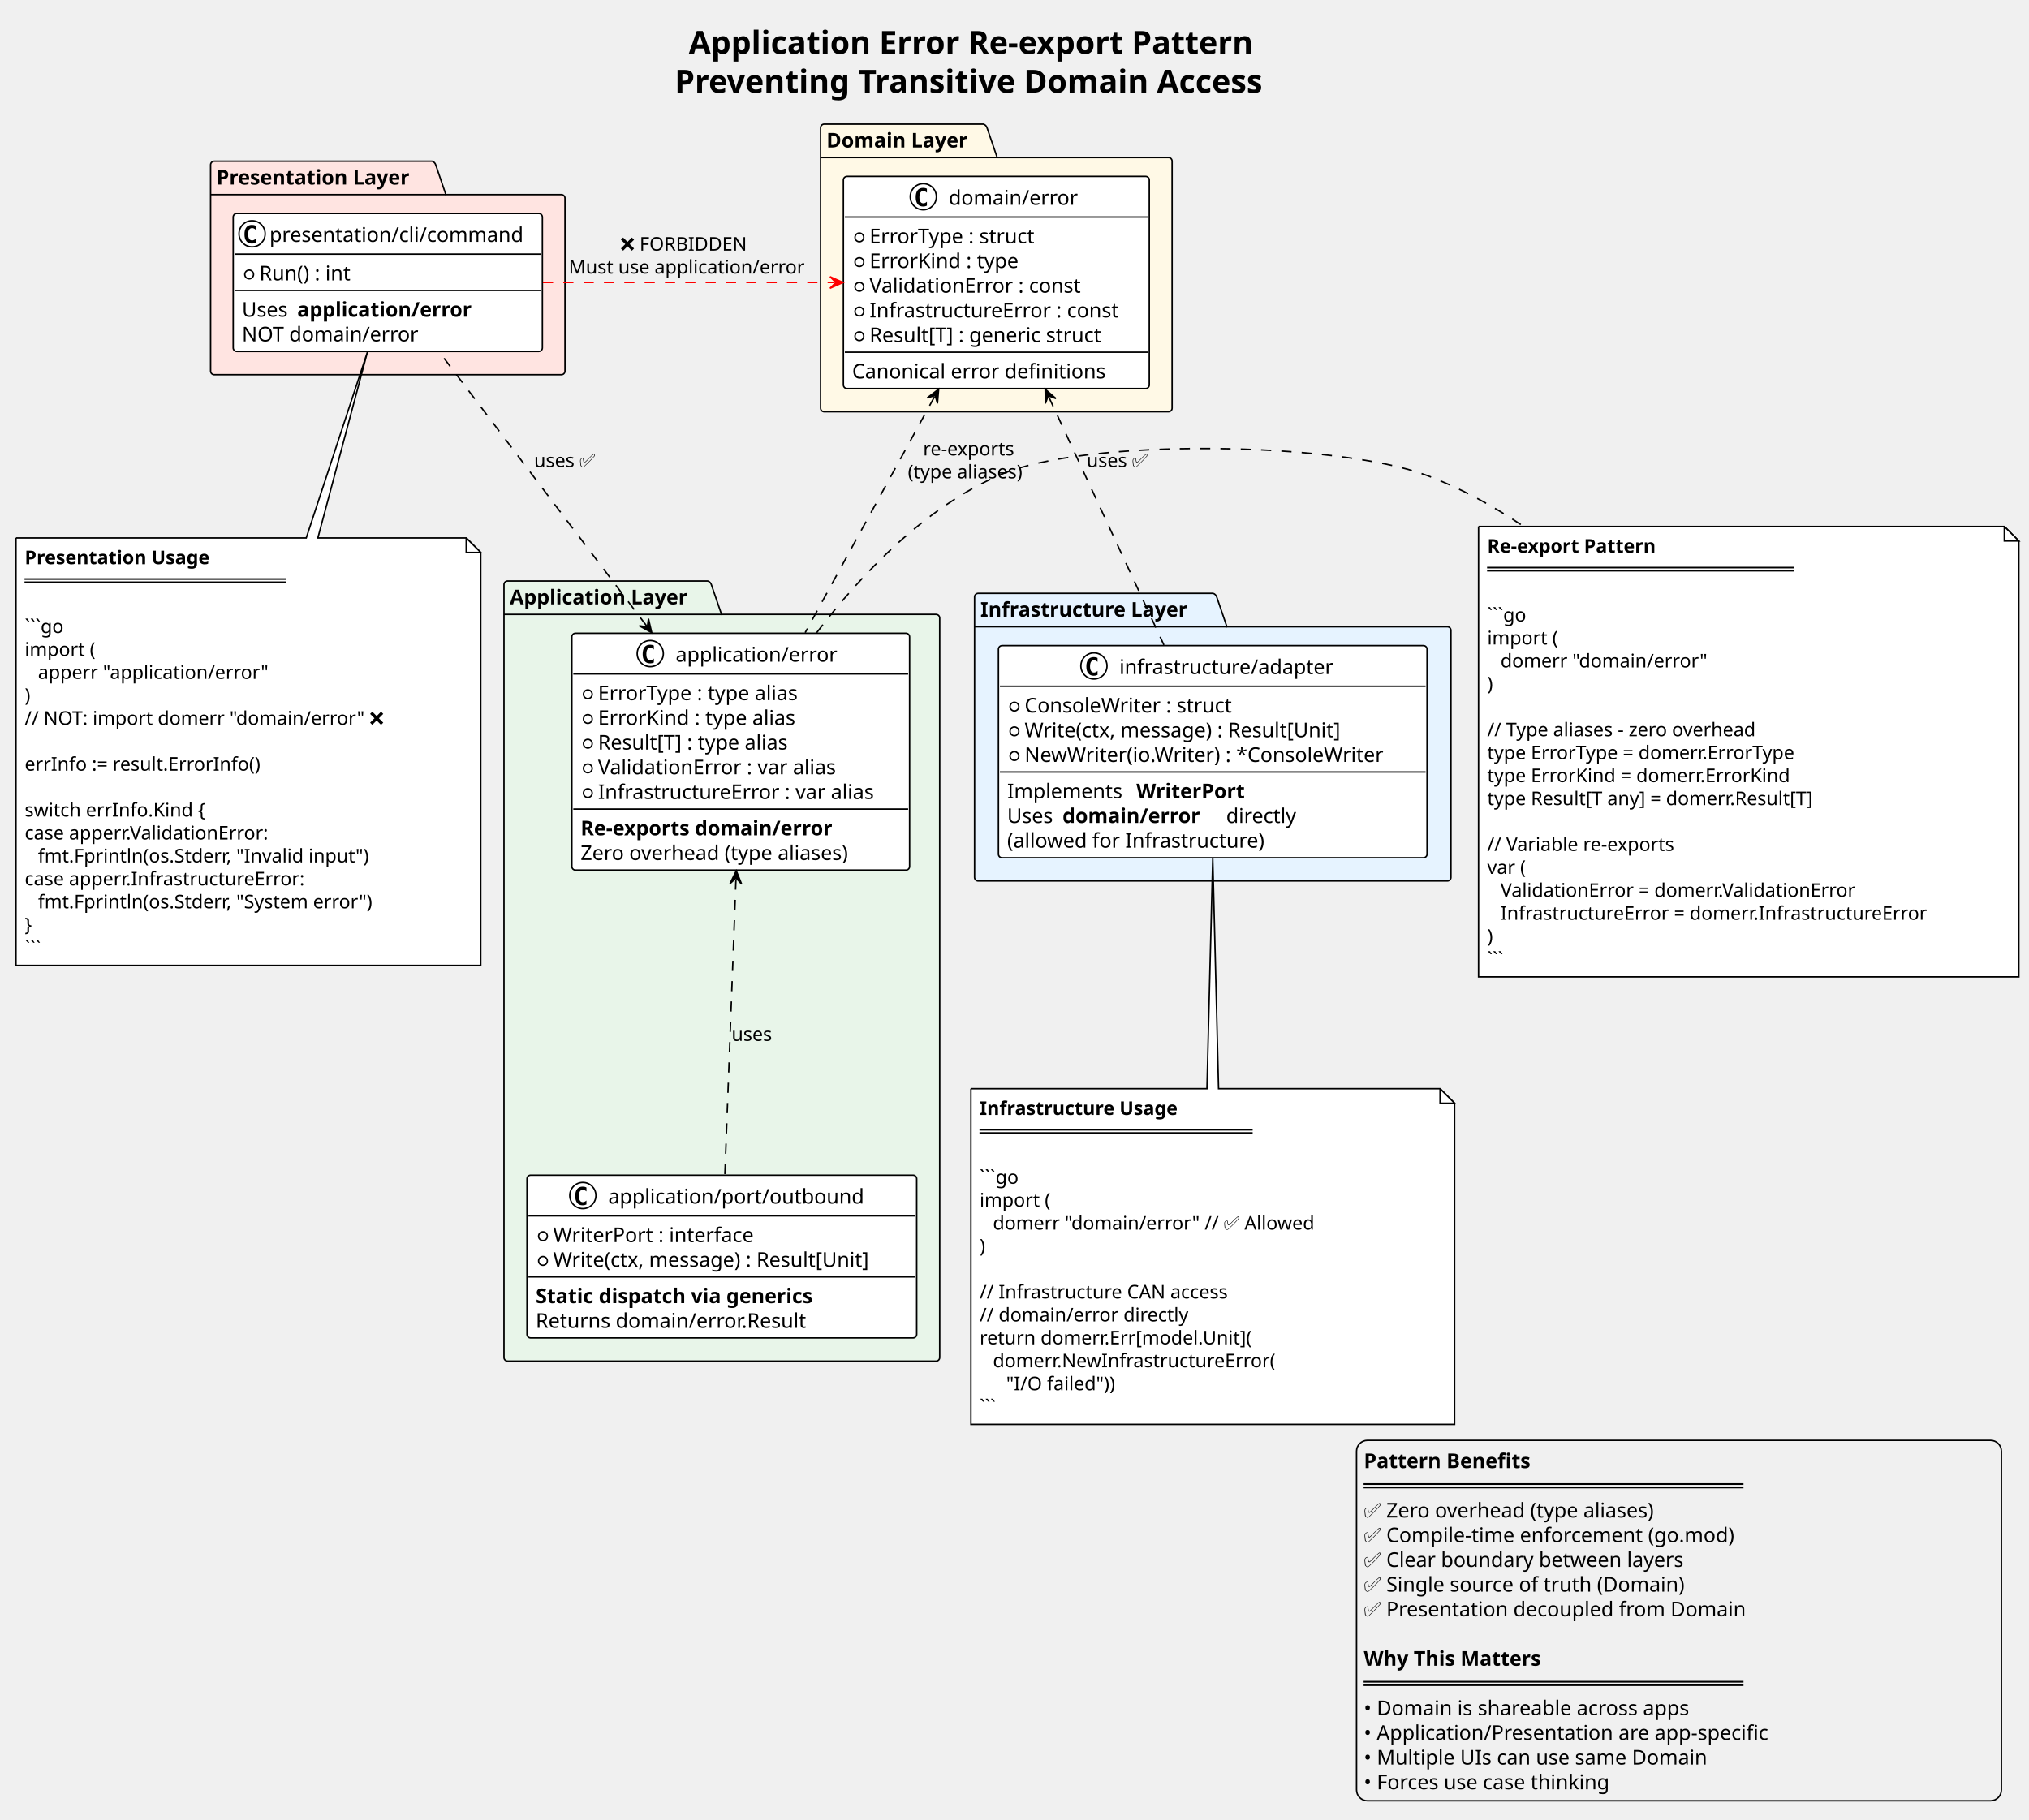
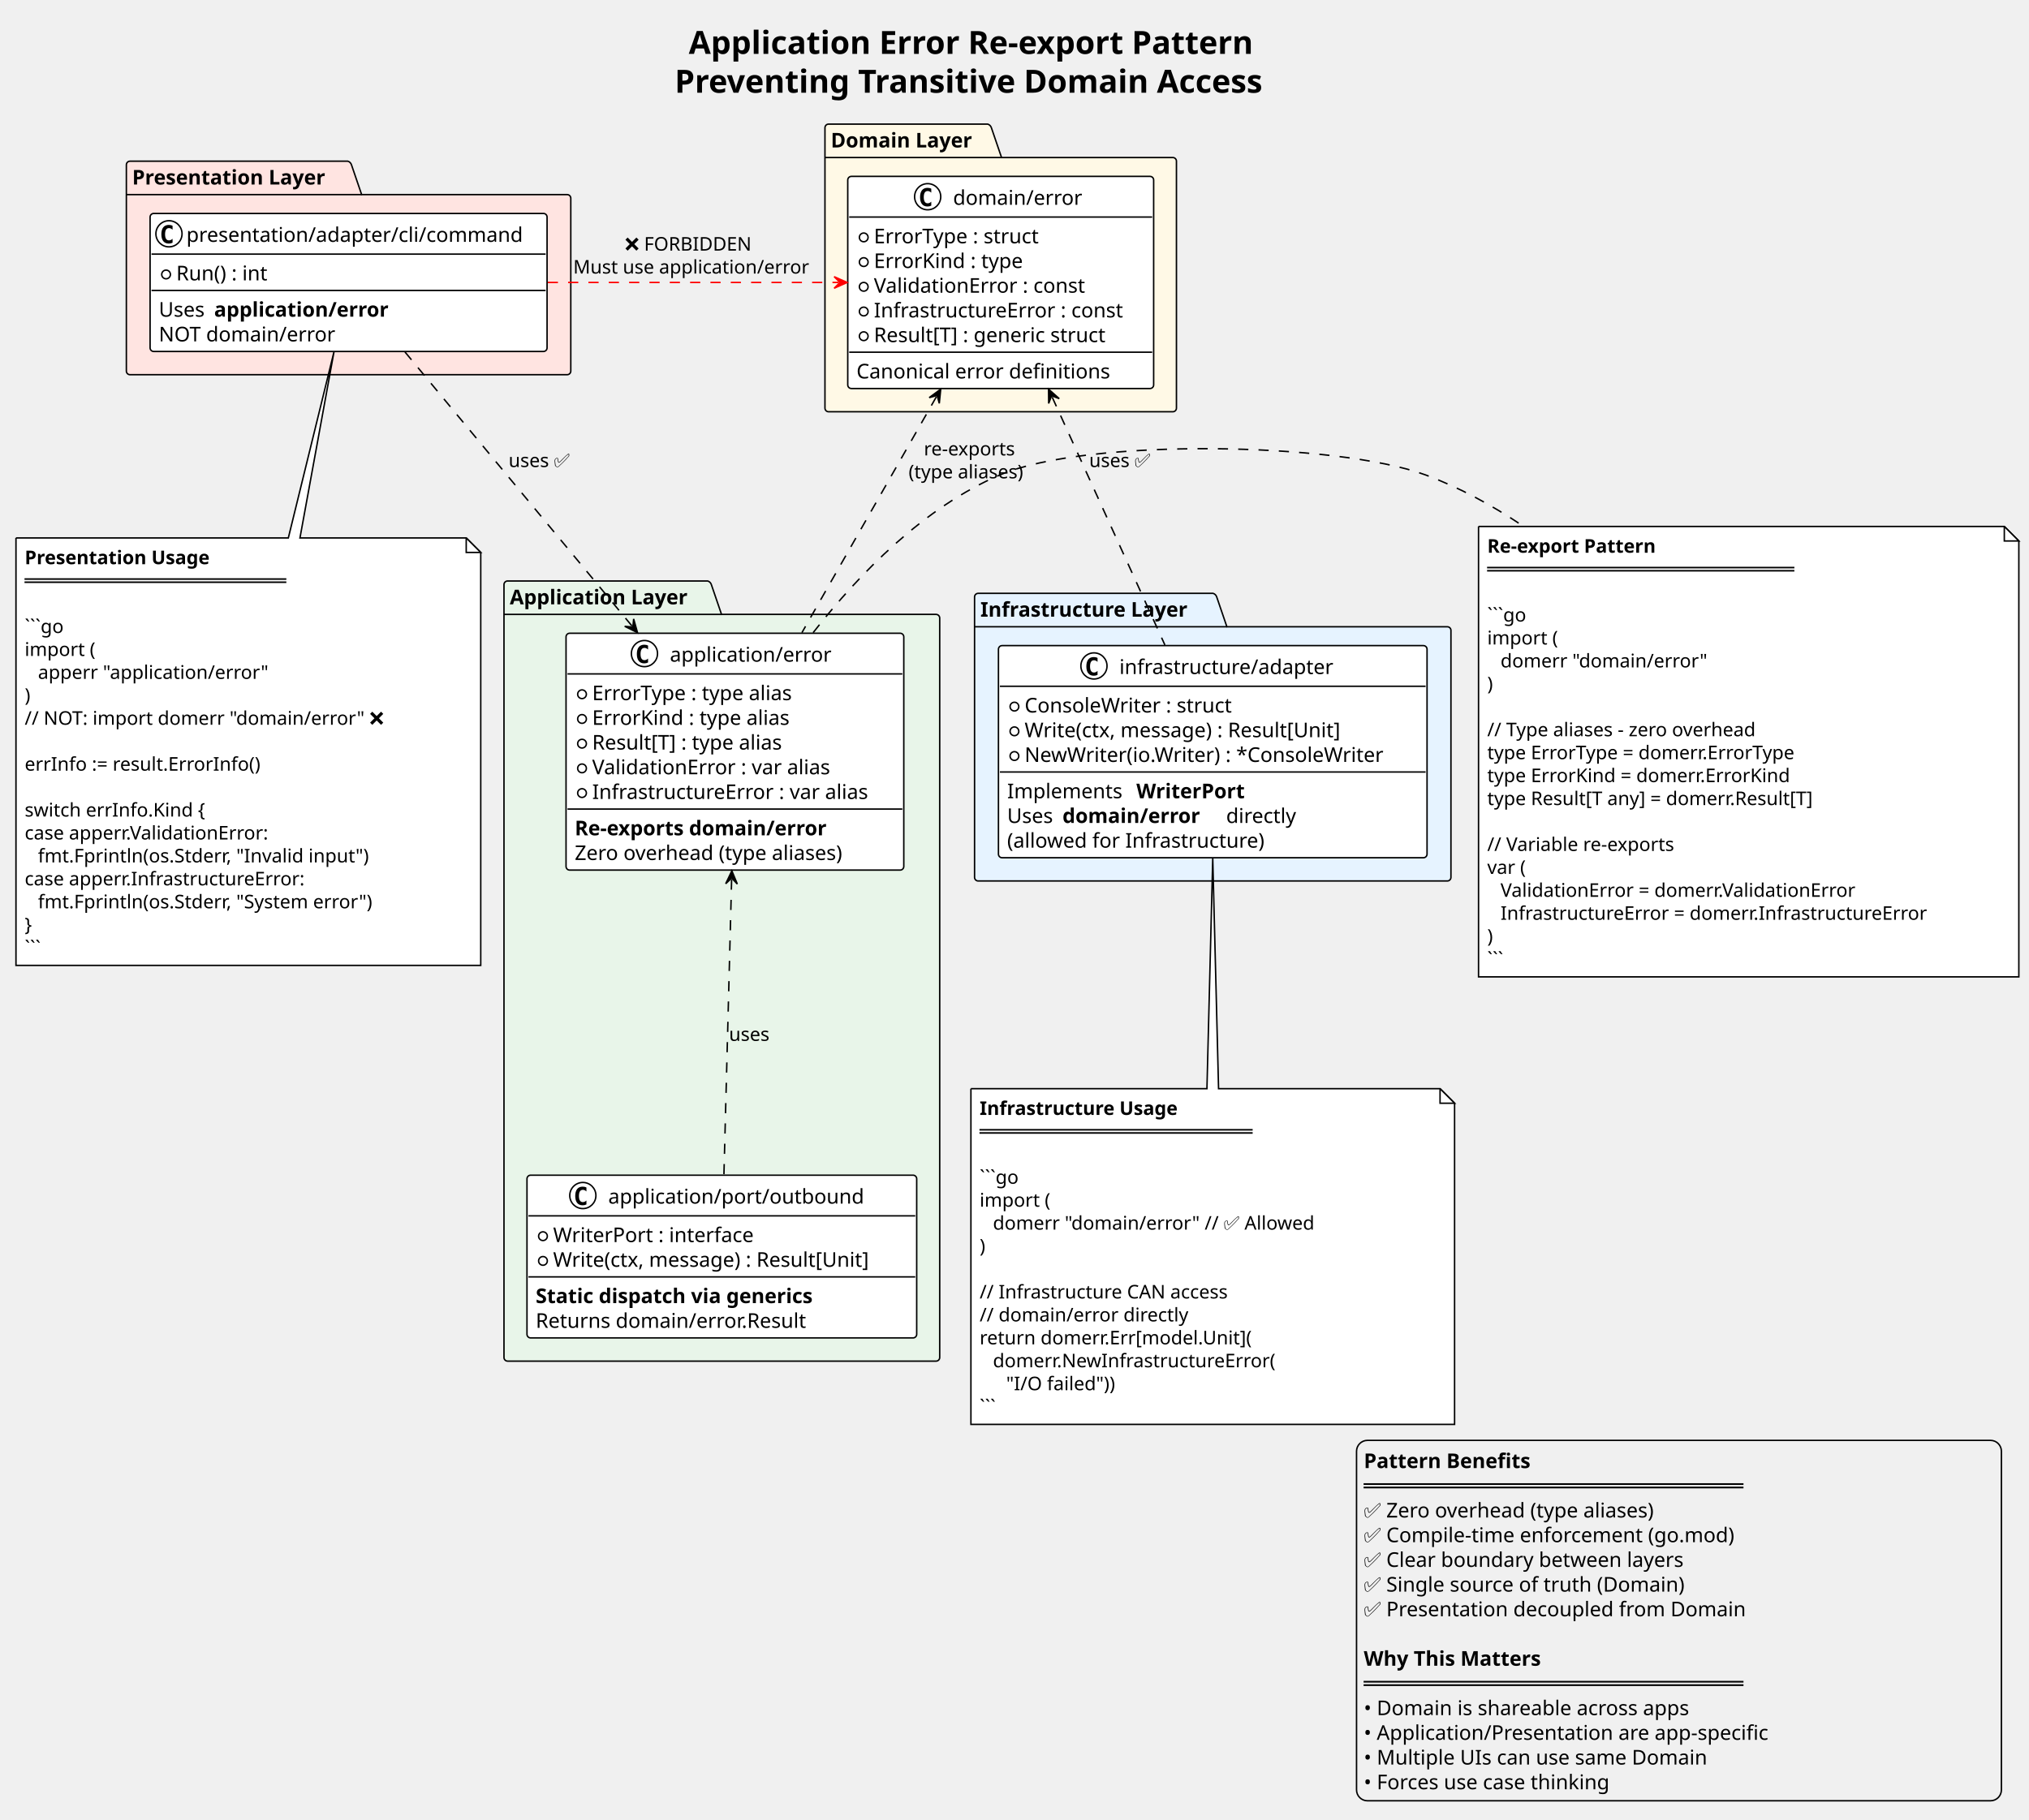
<svg xmlns="http://www.w3.org/2000/svg" contentStyleType="text/css" data-diagram-type="CLASS" height="1253px" preserveAspectRatio="none" style="width:1397px;height:1253px;background:#FFFFFF;" version="1.1" viewBox="0 0 1397 1253" width="1397px" zoomAndPan="magnify">
  <defs />
  <g>
    <g class="title" data-source-line="3">
      <text fill="#000000" font-family="Verdana" font-size="22" font-weight="bold" lengthAdjust="spacing" textLength="439.57" x="474.215" y="37.118">Application Error Re-export Pattern</text>
      <text fill="#000000" font-family="Verdana" font-size="22" font-weight="bold" lengthAdjust="spacing" textLength="458.938" x="464.531" y="63.855">Preventing Transitive Domain Access</text>
    </g>
    <g class="cluster" data-entity="Domain" data-source-line="5" data-uid="ent0002" id="cluster_Domain">
-       <path d="M567.5,85.475 L677.082,85.475 A3.75,3.75 0 0 1 679.582,87.975 L686.582,108.489 L804.5,108.489 A2.5,2.5 0 0 1 807,110.989 L807,281.065 A2.5,2.5 0 0 1 804.5,283.565 L567.5,283.565 A2.5,2.5 0 0 1 565,281.065 L565,87.975 A2.5,2.5 0 0 1 567.5,85.475" fill="#FFF9E6" style="stroke:#000000;stroke-width:1;" />
-       <line style="stroke:#000000;stroke-width:1;" x1="565" x2="686.582" y1="108.489" y2="108.489" />
-       <text fill="#000000" font-family="Verdana" font-size="14" font-weight="bold" lengthAdjust="spacing" textLength="108.582" x="569" y="101.55">Domain Layer</text>
+       <path d="M570.5,85.475 L680.082,85.475 A3.75,3.75 0 0 1 682.582,87.975 L689.582,108.489 L807.5,108.489 A2.5,2.5 0 0 1 810,110.989 L810,281.065 A2.5,2.5 0 0 1 807.5,283.565 L570.5,283.565 A2.5,2.5 0 0 1 568,281.065 L568,87.975 A2.5,2.5 0 0 1 570.5,85.475" fill="#FFF9E6" style="stroke:#000000;stroke-width:1;" />
+       <line style="stroke:#000000;stroke-width:1;" x1="568" x2="689.582" y1="108.489" y2="108.489" />
+       <text fill="#000000" font-family="Verdana" font-size="14" font-weight="bold" lengthAdjust="spacing" textLength="108.582" x="572" y="101.55">Domain Layer</text>
    </g>
    <g class="cluster" data-entity="Application" data-source-line="17" data-uid="ent0004" id="cluster_Application">
      <path d="M349.5,400.105 L487.28,400.105 A3.75,3.75 0 0 1 489.78,402.605 L496.78,423.119 L644.5,423.119 A2.5,2.5 0 0 1 647,425.619 L647,934.875 A2.5,2.5 0 0 1 644.5,937.375 L349.5,937.375 A2.5,2.5 0 0 1 347,934.875 L347,402.605 A2.5,2.5 0 0 1 349.5,400.105" fill="#E8F5E9" style="stroke:#000000;stroke-width:1;" />
      <line style="stroke:#000000;stroke-width:1;" x1="347" x2="496.78" y1="423.119" y2="423.119" />
      <text fill="#000000" font-family="Verdana" font-size="14" font-weight="bold" lengthAdjust="spacing" textLength="136.78" x="351" y="416.18">Application Layer</text>
    </g>
    <g class="cluster" data-entity="Presentation" data-source-line="38" data-uid="ent0007" id="cluster_Presentation">
-       <path d="M147.5,111.005 L297.496,111.005 A3.75,3.75 0 0 1 299.996,113.505 L306.996,134.019 L386.5,134.019 A2.5,2.5 0 0 1 389,136.519 L389,255.545 A2.5,2.5 0 0 1 386.5,258.045 L147.5,258.045 A2.5,2.5 0 0 1 145,255.545 L145,113.505 A2.5,2.5 0 0 1 147.5,111.005" fill="#FFE4E1" style="stroke:#000000;stroke-width:1;" />
-       <line style="stroke:#000000;stroke-width:1;" x1="145" x2="306.996" y1="134.019" y2="134.019" />
-       <text fill="#000000" font-family="Verdana" font-size="14" font-weight="bold" lengthAdjust="spacing" textLength="148.996" x="149" y="127.08">Presentation Layer</text>
+       <path d="M89.5,111.005 L239.496,111.005 A3.75,3.75 0 0 1 241.996,113.505 L248.996,134.019 L390.5,134.019 A2.5,2.5 0 0 1 393,136.519 L393,255.545 A2.5,2.5 0 0 1 390.5,258.045 L89.5,258.045 A2.5,2.5 0 0 1 87,255.545 L87,113.505 A2.5,2.5 0 0 1 89.5,111.005" fill="#FFE4E1" style="stroke:#000000;stroke-width:1;" />
+       <line style="stroke:#000000;stroke-width:1;" x1="87" x2="248.996" y1="134.019" y2="134.019" />
+       <text fill="#000000" font-family="Verdana" font-size="14" font-weight="bold" lengthAdjust="spacing" textLength="148.996" x="91" y="127.08">Presentation Layer</text>
    </g>
    <g class="cluster" data-entity="Infrastructure" data-source-line="47" data-uid="ent0009" id="cluster_Infrastructure">
      <path d="M673.5,408.615 L835.227,408.615 A3.75,3.75 0 0 1 837.727,411.115 L844.727,431.629 L996.5,431.629 A2.5,2.5 0 0 1 999,434.129 L999,604.205 A2.5,2.5 0 0 1 996.5,606.705 L673.5,606.705 A2.5,2.5 0 0 1 671,604.205 L671,411.115 A2.5,2.5 0 0 1 673.5,408.615" fill="#E6F3FF" style="stroke:#000000;stroke-width:1;" />
      <line style="stroke:#000000;stroke-width:1;" x1="671" x2="844.727" y1="431.629" y2="431.629" />
      <text fill="#000000" font-family="Verdana" font-size="14" font-weight="bold" lengthAdjust="spacing" textLength="160.727" x="675" y="424.69">Infrastructure Layer</text>
    </g>
    <g class="entity" data-entity="DomainError" data-source-line="6" data-uid="ent0003" id="entity_DomainError">
-       <rect fill="#FFFFFF" height="146.088" rx="2.5" ry="2.5" style="stroke:#000000;stroke-width:1;" width="210.621" x="580.69" y="121.475" />
-       <ellipse cx="635.718" cy="135.475" fill="#FFFFFF" rx="9" ry="9" style="stroke:#000000;stroke-width:1;" />
-       <path d="M638.192,141.618 Q637.61,141.917 636.971,142.066 Q636.332,142.215 635.626,142.215 Q633.12,142.215 631.8,140.564 Q630.48,138.912 630.48,135.791 Q630.48,132.661 631.8,131.009 Q633.12,129.357 635.626,129.357 Q636.332,129.357 636.98,129.507 Q637.627,129.656 638.192,129.955 L638.192,132.678 Q637.561,132.097 636.967,131.827 Q636.374,131.557 635.743,131.557 Q634.398,131.557 633.713,132.624 Q633.028,133.69 633.028,135.791 Q633.028,137.882 633.713,138.949 Q634.398,140.016 635.743,140.016 Q636.374,140.016 636.967,139.746 Q637.561,139.476 638.192,138.895 Z " fill="#000000" />
-       <text fill="#000000" font-family="Verdana" font-size="14" lengthAdjust="spacing" textLength="93.064" x="653.218" y="141.042">domain/error</text>
-       <line style="stroke:#000000;stroke-width:1;" x1="581.69" x2="790.311" y1="149.475" y2="149.475" />
-       <ellipse cx="591.69" cy="163.482" fill="none" rx="3" ry="3" style="stroke:#000000;stroke-width:1;" />
-       <text fill="#000000" font-family="Verdana" font-size="14" lengthAdjust="spacing" textLength="125.904" x="598.69" y="167.55">ErrorType : struct</text>
-       <ellipse cx="591.69" cy="180.497" fill="none" rx="3" ry="3" style="stroke:#000000;stroke-width:1;" />
-       <text fill="#000000" font-family="Verdana" font-size="14" lengthAdjust="spacing" textLength="113.463" x="598.69" y="184.565">ErrorKind : type</text>
-       <ellipse cx="591.69" cy="197.511" fill="none" rx="3" ry="3" style="stroke:#000000;stroke-width:1;" />
-       <text fill="#000000" font-family="Verdana" font-size="14" lengthAdjust="spacing" textLength="158.443" x="598.69" y="201.579">ValidationError : const</text>
-       <ellipse cx="591.69" cy="214.526" fill="none" rx="3" ry="3" style="stroke:#000000;stroke-width:1;" />
-       <text fill="#000000" font-family="Verdana" font-size="14" lengthAdjust="spacing" textLength="186.621" x="598.69" y="218.594">InfrastructureError : const</text>
-       <ellipse cx="591.69" cy="231.541" fill="none" rx="3" ry="3" style="stroke:#000000;stroke-width:1;" />
-       <text fill="#000000" font-family="Verdana" font-size="14" lengthAdjust="spacing" textLength="177.878" x="598.69" y="235.608">Result[T] : generic struct</text>
-       <line style="stroke:#000000;stroke-width:1;" x1="581.69" x2="790.311" y1="242.548" y2="242.548" />
-       <text fill="#000000" font-family="Verdana" font-size="14" lengthAdjust="spacing" textLength="184.926" x="586.69" y="260.623">Canonical error definitions</text>
+       <rect fill="#FFFFFF" height="146.088" rx="2.5" ry="2.5" style="stroke:#000000;stroke-width:1;" width="210.621" x="583.69" y="121.475" />
+       <ellipse cx="638.718" cy="135.475" fill="#FFFFFF" rx="9" ry="9" style="stroke:#000000;stroke-width:1;" />
+       <path d="M641.192,141.618 Q640.61,141.917 639.971,142.066 Q639.332,142.215 638.626,142.215 Q636.12,142.215 634.8,140.564 Q633.48,138.912 633.48,135.791 Q633.48,132.661 634.8,131.009 Q636.12,129.357 638.626,129.357 Q639.332,129.357 639.98,129.507 Q640.627,129.656 641.192,129.955 L641.192,132.678 Q640.561,132.097 639.967,131.827 Q639.374,131.557 638.743,131.557 Q637.398,131.557 636.713,132.624 Q636.028,133.69 636.028,135.791 Q636.028,137.882 636.713,138.949 Q637.398,140.016 638.743,140.016 Q639.374,140.016 639.967,139.746 Q640.561,139.476 641.192,138.895 Z " fill="#000000" />
+       <text fill="#000000" font-family="Verdana" font-size="14" lengthAdjust="spacing" textLength="93.064" x="656.218" y="141.042">domain/error</text>
+       <line style="stroke:#000000;stroke-width:1;" x1="584.69" x2="793.311" y1="149.475" y2="149.475" />
+       <ellipse cx="594.69" cy="163.482" fill="none" rx="3" ry="3" style="stroke:#000000;stroke-width:1;" />
+       <text fill="#000000" font-family="Verdana" font-size="14" lengthAdjust="spacing" textLength="125.904" x="601.69" y="167.55">ErrorType : struct</text>
+       <ellipse cx="594.69" cy="180.497" fill="none" rx="3" ry="3" style="stroke:#000000;stroke-width:1;" />
+       <text fill="#000000" font-family="Verdana" font-size="14" lengthAdjust="spacing" textLength="113.463" x="601.69" y="184.565">ErrorKind : type</text>
+       <ellipse cx="594.69" cy="197.511" fill="none" rx="3" ry="3" style="stroke:#000000;stroke-width:1;" />
+       <text fill="#000000" font-family="Verdana" font-size="14" lengthAdjust="spacing" textLength="158.443" x="601.69" y="201.579">ValidationError : const</text>
+       <ellipse cx="594.69" cy="214.526" fill="none" rx="3" ry="3" style="stroke:#000000;stroke-width:1;" />
+       <text fill="#000000" font-family="Verdana" font-size="14" lengthAdjust="spacing" textLength="186.621" x="601.69" y="218.594">InfrastructureError : const</text>
+       <ellipse cx="594.69" cy="231.541" fill="none" rx="3" ry="3" style="stroke:#000000;stroke-width:1;" />
+       <text fill="#000000" font-family="Verdana" font-size="14" lengthAdjust="spacing" textLength="177.878" x="601.69" y="235.608">Result[T] : generic struct</text>
+       <line style="stroke:#000000;stroke-width:1;" x1="584.69" x2="793.311" y1="242.548" y2="242.548" />
+       <text fill="#000000" font-family="Verdana" font-size="14" lengthAdjust="spacing" textLength="184.926" x="589.69" y="260.623">Canonical error definitions</text>
    </g>
    <g class="entity" data-entity="AppError" data-source-line="18" data-uid="ent0005" id="entity_AppError">
-       <rect fill="#FFFFFF" height="163.102" rx="2.5" ry="2.5" style="stroke:#000000;stroke-width:1;" width="232.544" x="393.73" y="436.105" />
-       <ellipse cx="447.716" cy="450.105" fill="#FFFFFF" rx="9" ry="9" style="stroke:#000000;stroke-width:1;" />
-       <path d="M450.189,456.248 Q449.608,456.546 448.969,456.696 Q448.33,456.845 447.624,456.845 Q445.117,456.845 443.797,455.193 Q442.478,453.542 442.478,450.421 Q442.478,447.291 443.797,445.639 Q445.117,443.987 447.624,443.987 Q448.33,443.987 448.977,444.137 Q449.625,444.286 450.189,444.585 L450.189,447.308 Q449.558,446.727 448.965,446.457 Q448.371,446.187 447.74,446.187 Q446.396,446.187 445.711,447.254 Q445.026,448.32 445.026,450.421 Q445.026,452.512 445.711,453.579 Q446.396,454.646 447.74,454.646 Q448.371,454.646 448.965,454.376 Q449.558,454.106 450.189,453.525 Z " fill="#000000" />
-       <text fill="#000000" font-family="Verdana" font-size="14" lengthAdjust="spacing" textLength="117.072" x="465.216" y="455.673">application/error</text>
-       <line style="stroke:#000000;stroke-width:1;" x1="394.73" x2="625.274" y1="464.105" y2="464.105" />
-       <ellipse cx="404.73" cy="478.112" fill="none" rx="3" ry="3" style="stroke:#000000;stroke-width:1;" />
-       <text fill="#000000" font-family="Verdana" font-size="14" lengthAdjust="spacing" textLength="153.029" x="411.73" y="482.18">ErrorType : type alias</text>
-       <ellipse cx="404.73" cy="495.127" fill="none" rx="3" ry="3" style="stroke:#000000;stroke-width:1;" />
-       <text fill="#000000" font-family="Verdana" font-size="14" lengthAdjust="spacing" textLength="150.179" x="411.73" y="499.195">ErrorKind : type alias</text>
-       <ellipse cx="404.73" cy="512.141" fill="none" rx="3" ry="3" style="stroke:#000000;stroke-width:1;" />
-       <text fill="#000000" font-family="Verdana" font-size="14" lengthAdjust="spacing" textLength="148.709" x="411.73" y="516.209">Result[T] : type alias</text>
-       <ellipse cx="404.73" cy="529.156" fill="none" rx="3" ry="3" style="stroke:#000000;stroke-width:1;" />
-       <text fill="#000000" font-family="Verdana" font-size="14" lengthAdjust="spacing" textLength="180.366" x="411.73" y="533.224">ValidationError : var alias</text>
-       <ellipse cx="404.73" cy="546.17" fill="none" rx="3" ry="3" style="stroke:#000000;stroke-width:1;" />
-       <text fill="#000000" font-family="Verdana" font-size="14" lengthAdjust="spacing" textLength="208.544" x="411.73" y="550.238">InfrastructureError : var alias</text>
-       <line style="stroke:#000000;stroke-width:1;" x1="394.73" x2="625.274" y1="557.178" y2="557.178" />
-       <text fill="#000000" font-family="Verdana" font-size="14" font-weight="bold" lengthAdjust="spacing" textLength="199.22" x="399.73" y="575.253">Re-exports domain/error</text>
-       <text fill="#000000" font-family="Verdana" font-size="14" lengthAdjust="spacing" textLength="203.602" x="399.73" y="592.268">Zero overhead (type aliases)</text>
+       <rect fill="#FFFFFF" height="163.102" rx="2.5" ry="2.5" style="stroke:#000000;stroke-width:1;" width="232.544" x="389.73" y="436.105" />
+       <ellipse cx="443.716" cy="450.105" fill="#FFFFFF" rx="9" ry="9" style="stroke:#000000;stroke-width:1;" />
+       <path d="M446.189,456.248 Q445.608,456.546 444.969,456.696 Q444.33,456.845 443.624,456.845 Q441.117,456.845 439.797,455.193 Q438.478,453.542 438.478,450.421 Q438.478,447.291 439.797,445.639 Q441.117,443.987 443.624,443.987 Q444.33,443.987 444.977,444.137 Q445.625,444.286 446.189,444.585 L446.189,447.308 Q445.558,446.727 444.965,446.457 Q444.371,446.187 443.74,446.187 Q442.396,446.187 441.711,447.254 Q441.026,448.32 441.026,450.421 Q441.026,452.512 441.711,453.579 Q442.396,454.646 443.74,454.646 Q444.371,454.646 444.965,454.376 Q445.558,454.106 446.189,453.525 Z " fill="#000000" />
+       <text fill="#000000" font-family="Verdana" font-size="14" lengthAdjust="spacing" textLength="117.072" x="461.216" y="455.673">application/error</text>
+       <line style="stroke:#000000;stroke-width:1;" x1="390.73" x2="621.274" y1="464.105" y2="464.105" />
+       <ellipse cx="400.73" cy="478.112" fill="none" rx="3" ry="3" style="stroke:#000000;stroke-width:1;" />
+       <text fill="#000000" font-family="Verdana" font-size="14" lengthAdjust="spacing" textLength="153.029" x="407.73" y="482.18">ErrorType : type alias</text>
+       <ellipse cx="400.73" cy="495.127" fill="none" rx="3" ry="3" style="stroke:#000000;stroke-width:1;" />
+       <text fill="#000000" font-family="Verdana" font-size="14" lengthAdjust="spacing" textLength="150.179" x="407.73" y="499.195">ErrorKind : type alias</text>
+       <ellipse cx="400.73" cy="512.141" fill="none" rx="3" ry="3" style="stroke:#000000;stroke-width:1;" />
+       <text fill="#000000" font-family="Verdana" font-size="14" lengthAdjust="spacing" textLength="148.709" x="407.73" y="516.209">Result[T] : type alias</text>
+       <ellipse cx="400.73" cy="529.156" fill="none" rx="3" ry="3" style="stroke:#000000;stroke-width:1;" />
+       <text fill="#000000" font-family="Verdana" font-size="14" lengthAdjust="spacing" textLength="180.366" x="407.73" y="533.224">ValidationError : var alias</text>
+       <ellipse cx="400.73" cy="546.17" fill="none" rx="3" ry="3" style="stroke:#000000;stroke-width:1;" />
+       <text fill="#000000" font-family="Verdana" font-size="14" lengthAdjust="spacing" textLength="208.544" x="407.73" y="550.238">InfrastructureError : var alias</text>
+       <line style="stroke:#000000;stroke-width:1;" x1="390.73" x2="621.274" y1="557.178" y2="557.178" />
+       <text fill="#000000" font-family="Verdana" font-size="14" font-weight="bold" lengthAdjust="spacing" textLength="199.22" x="395.73" y="575.253">Re-exports domain/error</text>
+       <text fill="#000000" font-family="Verdana" font-size="14" lengthAdjust="spacing" textLength="203.602" x="395.73" y="592.268">Zero overhead (type aliases)</text>
    </g>
    <g class="entity" data-entity="Writer" data-source-line="29" data-uid="ent0006" id="entity_Writer">
      <rect fill="#FFFFFF" height="112.059" rx="2.5" ry="2.5" style="stroke:#000000;stroke-width:1;" width="268.323" x="362.84" y="809.325" />
      <ellipse cx="401.295" cy="823.325" fill="#FFFFFF" rx="9" ry="9" style="stroke:#000000;stroke-width:1;" />
      <path d="M403.768,829.468 Q403.187,829.766 402.548,829.916 Q401.908,830.065 401.203,830.065 Q398.696,830.065 397.376,828.413 Q396.056,826.762 396.056,823.64 Q396.056,820.511 397.376,818.859 Q398.696,817.207 401.203,817.207 Q401.908,817.207 402.556,817.357 Q403.203,817.506 403.768,817.805 L403.768,820.528 Q403.137,819.947 402.543,819.677 Q401.95,819.407 401.319,819.407 Q399.974,819.407 399.289,820.474 Q398.605,821.54 398.605,823.64 Q398.605,825.732 399.289,826.799 Q399.974,827.866 401.319,827.866 Q401.95,827.866 402.543,827.596 Q403.137,827.326 403.768,826.745 Z " fill="#000000" />
      <text fill="#000000" font-family="Verdana" font-size="14" lengthAdjust="spacing" textLength="183.914" x="418.795" y="828.893">application/port/outbound</text>
      <line style="stroke:#000000;stroke-width:1;" x1="363.84" x2="630.163" y1="837.325" y2="837.325" />
      <ellipse cx="373.84" cy="851.332" fill="none" rx="3" ry="3" style="stroke:#000000;stroke-width:1;" />
      <text fill="#000000" font-family="Verdana" font-size="14" lengthAdjust="spacing" textLength="149.618" x="380.84" y="855.4">WriterPort : interface</text>
      <ellipse cx="373.84" cy="868.347" fill="#FFFFFF" rx="3" ry="3" style="stroke:#000000;stroke-width:1;" />
      <text fill="#000000" font-family="Verdana" font-size="14" lengthAdjust="spacing" textLength="244.323" x="380.84" y="872.414">Write(ctx, message) : Result[Unit]</text>
      <line style="stroke:#000000;stroke-width:1;" x1="363.84" x2="630.163" y1="879.354" y2="879.354" />
      <text fill="#000000" font-family="Verdana" font-size="14" font-weight="bold" lengthAdjust="spacing" textLength="215.92" x="368.84" y="897.429">Static dispatch via generics</text>
      <text fill="#000000" font-family="Verdana" font-size="14" lengthAdjust="spacing" textLength="201.243" x="368.84" y="914.444">Returns domain/error.Result</text>
    </g>
    <g class="entity" data-entity="GreetCmd" data-source-line="39" data-uid="ent0008" id="entity_GreetCmd">
-       <rect fill="#FFFFFF" height="95.044" rx="2.5" ry="2.5" style="stroke:#000000;stroke-width:1;" width="212.878" x="160.56" y="147.005" />
-       <ellipse cx="173.56" cy="161.005" fill="#FFFFFF" rx="9" ry="9" style="stroke:#000000;stroke-width:1;" />
-       <path d="M176.033,167.148 Q175.452,167.446 174.813,167.596 Q174.174,167.745 173.468,167.745 Q170.961,167.745 169.642,166.094 Q168.322,164.442 168.322,161.321 Q168.322,158.191 169.642,156.539 Q170.961,154.887 173.468,154.887 Q174.174,154.887 174.821,155.037 Q175.469,155.186 176.033,155.485 L176.033,158.208 Q175.402,157.627 174.809,157.357 Q174.215,157.087 173.584,157.087 Q172.24,157.087 171.555,158.154 Q170.87,159.22 170.87,161.321 Q170.87,163.412 171.555,164.479 Q172.24,165.546 173.584,165.546 Q174.215,165.546 174.809,165.276 Q175.402,165.006 176.033,164.425 Z " fill="#000000" />
-       <text fill="#000000" font-family="Verdana" font-size="14" lengthAdjust="spacing" textLength="184.878" x="185.56" y="166.572">presentation/cli/command</text>
-       <line style="stroke:#000000;stroke-width:1;" x1="161.56" x2="372.438" y1="175.005" y2="175.005" />
-       <ellipse cx="171.56" cy="189.012" fill="#FFFFFF" rx="3" ry="3" style="stroke:#000000;stroke-width:1;" />
-       <text fill="#000000" font-family="Verdana" font-size="14" lengthAdjust="spacing" textLength="74.587" x="178.56" y="193.08">Run() : int</text>
-       <line style="stroke:#000000;stroke-width:1;" x1="161.56" x2="372.438" y1="200.019" y2="200.019" />
-       <text fill="#000000" font-family="Verdana" font-size="14" lengthAdjust="spacing" textLength="33.175" x="166.56" y="218.095">Uses</text>
-       <text fill="#000000" font-family="Verdana" font-size="14" font-weight="bold" lengthAdjust="spacing" textLength="136.274" x="204.657" y="218.095">application/error</text>
-       <text fill="#000000" font-family="Verdana" font-size="14" lengthAdjust="spacing" textLength="128.106" x="166.56" y="235.109">NOT domain/error</text>
+       <rect fill="#FFFFFF" height="95.044" rx="2.5" ry="2.5" style="stroke:#000000;stroke-width:1;" width="273.328" x="103.34" y="147.005" />
+       <ellipse cx="116.34" cy="161.005" fill="#FFFFFF" rx="9" ry="9" style="stroke:#000000;stroke-width:1;" />
+       <path d="M118.813,167.148 Q118.232,167.446 117.593,167.596 Q116.954,167.745 116.248,167.745 Q113.741,167.745 112.421,166.094 Q111.102,164.442 111.102,161.321 Q111.102,158.191 112.421,156.539 Q113.741,154.887 116.248,154.887 Q116.954,154.887 117.601,155.037 Q118.249,155.186 118.813,155.485 L118.813,158.208 Q118.182,157.627 117.589,157.357 Q116.995,157.087 116.364,157.087 Q115.02,157.087 114.335,158.154 Q113.65,159.22 113.65,161.321 Q113.65,163.412 114.335,164.479 Q115.02,165.546 116.364,165.546 Q116.995,165.546 117.589,165.276 Q118.182,165.006 118.813,164.425 Z " fill="#000000" />
+       <text fill="#000000" font-family="Verdana" font-size="14" lengthAdjust="spacing" textLength="245.328" x="128.34" y="166.572">presentation/adapter/cli/command</text>
+       <line style="stroke:#000000;stroke-width:1;" x1="104.34" x2="375.668" y1="175.005" y2="175.005" />
+       <ellipse cx="114.34" cy="189.012" fill="#FFFFFF" rx="3" ry="3" style="stroke:#000000;stroke-width:1;" />
+       <text fill="#000000" font-family="Verdana" font-size="14" lengthAdjust="spacing" textLength="74.587" x="121.34" y="193.08">Run() : int</text>
+       <line style="stroke:#000000;stroke-width:1;" x1="104.34" x2="375.668" y1="200.019" y2="200.019" />
+       <text fill="#000000" font-family="Verdana" font-size="14" lengthAdjust="spacing" textLength="33.175" x="109.34" y="218.095">Uses</text>
+       <text fill="#000000" font-family="Verdana" font-size="14" font-weight="bold" lengthAdjust="spacing" textLength="136.274" x="147.437" y="218.095">application/error</text>
+       <text fill="#000000" font-family="Verdana" font-size="14" lengthAdjust="spacing" textLength="128.106" x="109.34" y="235.109">NOT domain/error</text>
    </g>
    <g class="entity" data-entity="ConsoleWriter" data-source-line="48" data-uid="ent0010" id="entity_ConsoleWriter">
      <rect fill="#FFFFFF" height="146.088" rx="2.5" ry="2.5" style="stroke:#000000;stroke-width:1;" width="295.093" x="687.45" y="444.615" />
      <ellipse cx="753.204" cy="458.615" fill="#FFFFFF" rx="9" ry="9" style="stroke:#000000;stroke-width:1;" />
      <path d="M755.677,464.758 Q755.096,465.057 754.457,465.206 Q753.818,465.355 753.112,465.355 Q750.605,465.355 749.285,463.704 Q747.966,462.052 747.966,458.93 Q747.966,455.801 749.285,454.149 Q750.605,452.497 753.112,452.497 Q753.818,452.497 754.465,452.647 Q755.113,452.796 755.677,453.095 L755.677,455.818 Q755.046,455.237 754.453,454.967 Q753.859,454.697 753.228,454.697 Q751.884,454.697 751.199,455.764 Q750.514,456.83 750.514,458.93 Q750.514,461.022 751.199,462.089 Q751.884,463.156 753.228,463.156 Q753.859,463.156 754.453,462.886 Q755.046,462.616 755.677,462.035 Z " fill="#000000" />
      <text fill="#000000" font-family="Verdana" font-size="14" lengthAdjust="spacing" textLength="156.085" x="770.704" y="464.183">infrastructure/adapter</text>
      <line style="stroke:#000000;stroke-width:1;" x1="688.45" x2="981.543" y1="472.615" y2="472.615" />
      <ellipse cx="698.45" cy="486.622" fill="none" rx="3" ry="3" style="stroke:#000000;stroke-width:1;" />
      <text fill="#000000" font-family="Verdana" font-size="14" lengthAdjust="spacing" textLength="155.251" x="705.45" y="490.69">ConsoleWriter : struct</text>
      <ellipse cx="698.45" cy="503.637" fill="#FFFFFF" rx="3" ry="3" style="stroke:#000000;stroke-width:1;" />
      <text fill="#000000" font-family="Verdana" font-size="14" lengthAdjust="spacing" textLength="244.323" x="705.45" y="507.704">Write(ctx, message) : Result[Unit]</text>
      <ellipse cx="698.45" cy="520.651" fill="#FFFFFF" rx="3" ry="3" style="stroke:#000000;stroke-width:1;" />
      <text fill="#000000" font-family="Verdana" font-size="14" lengthAdjust="spacing" textLength="271.093" x="705.45" y="524.719">NewWriter(io.Writer) : *ConsoleWriter</text>
      <line style="stroke:#000000;stroke-width:1;" x1="688.45" x2="981.543" y1="531.659" y2="531.659" />
      <text fill="#000000" font-family="Verdana" font-size="14" lengthAdjust="spacing" textLength="84.041" x="693.45" y="549.734">Implements</text>
      <text fill="#000000" font-family="Verdana" font-size="14" font-weight="bold" lengthAdjust="spacing" textLength="83.385" x="782.413" y="549.734">WriterPort</text>
      <text fill="#000000" font-family="Verdana" font-size="14" lengthAdjust="spacing" textLength="33.175" x="693.45" y="566.748">Uses</text>
      <text fill="#000000" font-family="Verdana" font-size="14" font-weight="bold" lengthAdjust="spacing" textLength="107.762" x="731.547" y="566.748">domain/error</text>
      <text fill="#000000" font-family="Verdana" font-size="14" lengthAdjust="spacing" textLength="51.816" x="844.23" y="566.748">directly</text>
      <text fill="#000000" font-family="Verdana" font-size="14" lengthAdjust="spacing" textLength="192.746" x="693.45" y="583.763">(allowed for Infrastructure)</text>
    </g>
    <g class="entity" data-entity="GMN16" data-source-line="69" data-uid="ent0017" id="entity_GMN16">
      <path d="M1018,362.565 L1018,672.752 L1390,672.752 L1390,372.565 L1380,362.565 L1018,362.565" fill="#FFFFFF" style="stroke:#000000;stroke-width:1;" />
      <path d="M1380,362.565 L1380,372.565 L1390,372.565 L1380,362.565" fill="#FFFFFF" style="stroke:#000000;stroke-width:1;" />
      <text fill="#000000" font-family="Verdana" font-size="13" font-weight="bold" lengthAdjust="spacing" textLength="131.625" x="1024" y="380.634">Re-export Pattern</text>
      <text fill="#000000" font-family="Verdana" font-size="13" lengthAdjust="spacing" textLength="351" x="1024" y="396.434">═══════════════════════════</text>
      <text fill="#000000" font-family="Verdana" font-size="13" lengthAdjust="spacing" textLength="4.57" x="1024" y="412.233"> </text>
      <text fill="#000000" font-family="Verdana" font-size="13" lengthAdjust="spacing" textLength="40.784" x="1024" y="428.032">```go</text>
      <text fill="#000000" font-family="Verdana" font-size="13" lengthAdjust="spacing" textLength="53.346" x="1024" y="443.832">import (</text>
      <text fill="#000000" font-family="Verdana" font-size="13" lengthAdjust="spacing" textLength="150.395" x="1033.141" y="459.631">domerr "domain/error"</text>
      <text fill="#000000" font-family="Verdana" font-size="13" lengthAdjust="spacing" textLength="5.903" x="1024" y="475.43">)</text>
      <text fill="#000000" font-family="Verdana" font-size="13" lengthAdjust="spacing" textLength="4.57" x="1024" y="491.23"> </text>
      <text fill="#000000" font-family="Verdana" font-size="13" lengthAdjust="spacing" textLength="204.915" x="1024" y="507.029">// Type aliases - zero overhead</text>
      <text fill="#000000" font-family="Verdana" font-size="13" lengthAdjust="spacing" textLength="233.816" x="1024" y="522.828">type ErrorType = domerr.ErrorType</text>
      <text fill="#000000" font-family="Verdana" font-size="13" lengthAdjust="spacing" textLength="228.522" x="1024" y="538.628">type ErrorKind = domerr.ErrorKind</text>
      <text fill="#000000" font-family="Verdana" font-size="13" lengthAdjust="spacing" textLength="254.09" x="1024" y="554.427">type Result[T any] = domerr.Result[T]</text>
      <text fill="#000000" font-family="Verdana" font-size="13" lengthAdjust="spacing" textLength="4.57" x="1024" y="570.226"> </text>
      <text fill="#000000" font-family="Verdana" font-size="13" lengthAdjust="spacing" textLength="142.042" x="1024" y="586.025">// Variable re-exports</text>
      <text fill="#000000" font-family="Verdana" font-size="13" lengthAdjust="spacing" textLength="31.523" x="1024" y="601.825">var (</text>
      <text fill="#000000" font-family="Verdana" font-size="13" lengthAdjust="spacing" textLength="266.576" x="1033.141" y="617.624">ValidationError = domerr.ValidationError</text>
      <text fill="#000000" font-family="Verdana" font-size="13" lengthAdjust="spacing" textLength="318.906" x="1033.141" y="633.423">InfrastructureError = domerr.InfrastructureError</text>
      <text fill="#000000" font-family="Verdana" font-size="13" lengthAdjust="spacing" textLength="5.903" x="1024" y="649.223">)</text>
      <text fill="#000000" font-family="Verdana" font-size="13" lengthAdjust="spacing" textLength="24.794" x="1024" y="665.022">```</text>
    </g>
    <g class="entity" data-entity="GMN19" data-source-line="91" data-uid="ent0020" id="entity_GMN19">
-       <path d="M11,370.465 L11,664.852 A0,0 0 0 0 11,664.852 L331,664.852 A0,0 0 0 0 331,664.852 L331,380.465 L321,370.465 L218.85,370.465 L253.04,242.215 L210.85,370.465 L11,370.465 A0,0 0 0 0 11,370.465" fill="#FFFFFF" style="stroke:#000000;stroke-width:1;" />
+       <path d="M11,370.465 L11,664.852 A0,0 0 0 0 11,664.852 L331,664.852 A0,0 0 0 0 331,664.852 L331,380.465 L321,370.465 L206.52,370.465 L229.97,242.215 L198.52,370.465 L11,370.465 A0,0 0 0 0 11,370.465" fill="#FFFFFF" style="stroke:#000000;stroke-width:1;" />
      <path d="M321,370.465 L321,380.465 L331,380.465 L321,370.465" fill="#FFFFFF" style="stroke:#000000;stroke-width:1;" />
      <text fill="#000000" font-family="Verdana" font-size="13" font-weight="bold" lengthAdjust="spacing" textLength="142.505" x="17" y="388.534">Presentation Usage</text>
      <text fill="#000000" font-family="Verdana" font-size="13" lengthAdjust="spacing" textLength="299" x="17" y="404.334">═══════════════════════</text>
      <text fill="#000000" font-family="Verdana" font-size="13" lengthAdjust="spacing" textLength="4.57" x="17" y="420.133"> </text>
      <text fill="#000000" font-family="Verdana" font-size="13" lengthAdjust="spacing" textLength="40.784" x="17" y="435.932">```go</text>
      <text fill="#000000" font-family="Verdana" font-size="13" lengthAdjust="spacing" textLength="53.346" x="17" y="451.732">import (</text>
      <text fill="#000000" font-family="Verdana" font-size="13" lengthAdjust="spacing" textLength="168.06" x="26.141" y="467.531">apperr "application/error"</text>
      <text fill="#000000" font-family="Verdana" font-size="13" lengthAdjust="spacing" textLength="5.903" x="17" y="483.33">)</text>
      <text fill="#000000" font-family="Verdana" font-size="13" lengthAdjust="spacing" textLength="274.226" x="17" y="499.13">// NOT: import domerr "domain/error" ❌</text>
      <text fill="#000000" font-family="Verdana" font-size="13" lengthAdjust="spacing" textLength="4.57" x="17" y="514.929"> </text>
      <text fill="#000000" font-family="Verdana" font-size="13" lengthAdjust="spacing" textLength="183.111" x="17" y="530.728">errInfo := result.ErrorInfo()</text>
      <text fill="#000000" font-family="Verdana" font-size="13" lengthAdjust="spacing" textLength="4.57" x="17" y="546.528"> </text>
      <text fill="#000000" font-family="Verdana" font-size="13" lengthAdjust="spacing" textLength="137.122" x="17" y="562.327">switch errInfo.Kind {</text>
      <text fill="#000000" font-family="Verdana" font-size="13" lengthAdjust="spacing" textLength="184.444" x="17" y="578.126">case apperr.ValidationError:</text>
      <text fill="#000000" font-family="Verdana" font-size="13" lengthAdjust="spacing" textLength="252.523" x="26.141" y="593.926">fmt.Fprintln(os.Stderr, "Invalid input")</text>
      <text fill="#000000" font-family="Verdana" font-size="13" lengthAdjust="spacing" textLength="210.609" x="17" y="609.725">case apperr.InfrastructureError:</text>
      <text fill="#000000" font-family="Verdana" font-size="13" lengthAdjust="spacing" textLength="255.988" x="26.141" y="625.524">fmt.Fprintln(os.Stderr, "System error")</text>
      <text fill="#000000" font-family="Verdana" font-size="13" lengthAdjust="spacing" textLength="8.252" x="17" y="641.323">}</text>
      <text fill="#000000" font-family="Verdana" font-size="13" lengthAdjust="spacing" textLength="24.794" x="17" y="657.123">```</text>
    </g>
    <g class="entity" data-entity="GMN22" data-source-line="112" data-uid="ent0023" id="entity_GMN22">
      <path d="M668.5,749.755 L668.5,980.945 A0,0 0 0 0 668.5,980.945 L1001.5,980.945 A0,0 0 0 0 1001.5,980.945 L1001.5,759.755 L991.5,749.755 L839,749.755 L835,591.125 L831,749.755 L668.5,749.755 A0,0 0 0 0 668.5,749.755" fill="#FFFFFF" style="stroke:#000000;stroke-width:1;" />
      <path d="M991.5,749.755 L991.5,759.755 L1001.5,759.755 L991.5,749.755" fill="#FFFFFF" style="stroke:#000000;stroke-width:1;" />
      <text fill="#000000" font-family="Verdana" font-size="13" font-weight="bold" lengthAdjust="spacing" textLength="153.398" x="674.5" y="767.824">Infrastructure Usage</text>
      <text fill="#000000" font-family="Verdana" font-size="13" lengthAdjust="spacing" textLength="312" x="674.5" y="783.624">════════════════════════</text>
      <text fill="#000000" font-family="Verdana" font-size="13" lengthAdjust="spacing" textLength="4.57" x="674.5" y="799.423"> </text>
      <text fill="#000000" font-family="Verdana" font-size="13" lengthAdjust="spacing" textLength="40.784" x="674.5" y="815.222">```go</text>
      <text fill="#000000" font-family="Verdana" font-size="13" lengthAdjust="spacing" textLength="53.346" x="674.5" y="831.022">import (</text>
      <text fill="#000000" font-family="Verdana" font-size="13" lengthAdjust="spacing" textLength="247.877" x="683.641" y="846.821">domerr "domain/error"  // ✅ Allowed</text>
      <text fill="#000000" font-family="Verdana" font-size="13" lengthAdjust="spacing" textLength="5.903" x="674.5" y="862.62">)</text>
      <text fill="#000000" font-family="Verdana" font-size="13" lengthAdjust="spacing" textLength="4.57" x="674.5" y="878.42"> </text>
      <text fill="#000000" font-family="Verdana" font-size="13" lengthAdjust="spacing" textLength="186.558" x="674.5" y="894.219">// Infrastructure CAN access</text>
      <text fill="#000000" font-family="Verdana" font-size="13" lengthAdjust="spacing" textLength="155.48" x="674.5" y="910.018">// domain/error directly</text>
      <text fill="#000000" font-family="Verdana" font-size="13" lengthAdjust="spacing" textLength="205.321" x="674.5" y="925.818">return domerr.Err[model.Unit](</text>
      <text fill="#000000" font-family="Verdana" font-size="13" lengthAdjust="spacing" textLength="209.676" x="683.641" y="941.617">domerr.NewInfrastructureError(</text>
      <text fill="#000000" font-family="Verdana" font-size="13" lengthAdjust="spacing" textLength="85.274" x="692.781" y="957.416">"I/O failed"))</text>
      <text fill="#000000" font-family="Verdana" font-size="13" lengthAdjust="spacing" textLength="24.794" x="674.5" y="973.216">```</text>
    </g>
    <g class="link" data-entity-1="DomainError" data-entity-2="AppError" data-source-line="60" data-uid="lnk11" id="link_DomainError_AppError">
-       <path codeLine="60" d="M643.396,273.256 C616.076,323.106 582.64,384.115 554.37,435.705" fill="none" id="DomainError-backto-AppError" style="stroke:#000000;stroke-width:1;stroke-dasharray:7,7;" />
-       <polygon fill="#000000" points="646.28,267.995,638.447,273.965,643.877,272.379,645.462,277.81,646.28,267.995" style="stroke:#000000;stroke-width:1;" />
-       <text fill="#000000" font-family="Verdana" font-size="13" lengthAdjust="spacing" textLength="68.066" x="635.555" y="313.634">re-exports</text>
-       <text fill="#000000" font-family="Verdana" font-size="13" lengthAdjust="spacing" textLength="89.077" x="625.05" y="329.434">(type aliases)</text>
+       <path codeLine="60" d="M644.729,273.207 C616.319,323.058 581.53,384.115 552.13,435.705" fill="none" id="DomainError-backto-AppError" style="stroke:#000000;stroke-width:1;stroke-dasharray:7,7;" />
+       <polygon fill="#000000" points="647.7,267.995,639.769,273.833,645.224,272.339,646.719,277.795,647.7,267.995" style="stroke:#000000;stroke-width:1;" />
+       <text fill="#000000" font-family="Verdana" font-size="13" lengthAdjust="spacing" textLength="68.066" x="636.085" y="313.634">re-exports</text>
+       <text fill="#000000" font-family="Verdana" font-size="13" lengthAdjust="spacing" textLength="89.077" x="625.58" y="329.434">(type aliases)</text>
    </g>
    <g class="link" data-entity-1="AppError" data-entity-2="Writer" data-source-line="61" data-uid="lnk12" id="link_AppError_Writer">
-       <path codeLine="61" d="M506.725,605.7 C504.305,670.06 501.21,752.345 499.09,808.875" fill="none" id="AppError-backto-Writer" style="stroke:#000000;stroke-width:1;stroke-dasharray:7,7;" />
-       <polygon fill="#000000" points="506.95,599.705,502.615,608.548,506.762,604.701,510.609,608.849,506.95,599.705" style="stroke:#000000;stroke-width:1;" />
-       <text fill="#000000" font-family="Verdana" font-size="13" lengthAdjust="spacing" textLength="29.517" x="503.72" y="716.824">uses</text>
+       <path codeLine="61" d="M503.733,605.703 C502.053,670.063 499.92,752.345 498.44,808.875" fill="none" id="AppError-backto-Writer" style="stroke:#000000;stroke-width:1;stroke-dasharray:7,7;" />
+       <polygon fill="#000000" points="503.89,599.705,499.656,608.597,503.76,604.703,507.654,608.806,503.89,599.705" style="stroke:#000000;stroke-width:1;" />
+       <text fill="#000000" font-family="Verdana" font-size="13" lengthAdjust="spacing" textLength="29.517" x="501.96" y="716.824">uses</text>
    </g>
    <g class="link" data-entity-1="AppError" data-entity-2="GreetCmd" data-source-line="62" data-uid="lnk13" id="link_AppError_GreetCmd">
-       <path codeLine="62" d="M445.119,430.92 C398.859,369.79 340.64,292.845 302.33,242.215" fill="none" id="AppError-backto-GreetCmd" style="stroke:#000000;stroke-width:1;stroke-dasharray:7,7;" />
-       <polygon fill="#000000" points="448.74,435.705,446.499,426.114,445.723,431.718,440.119,430.942,448.74,435.705" style="stroke:#000000;stroke-width:1;" />
-       <text fill="#000000" font-family="Verdana" font-size="13" lengthAdjust="spacing" textLength="51.087" x="367.73" y="321.634">uses ✅</text>
+       <path codeLine="62" d="M435.113,431.084 C384.483,369.954 320.61,292.845 278.68,242.215" fill="none" id="AppError-backto-GreetCmd" style="stroke:#000000;stroke-width:1;stroke-dasharray:7,7;" />
+       <polygon fill="#000000" points="438.94,435.705,436.28,426.222,435.751,431.854,430.119,431.325,438.94,435.705" style="stroke:#000000;stroke-width:1;" />
+       <text fill="#000000" font-family="Verdana" font-size="13" lengthAdjust="spacing" textLength="51.087" x="350.17" y="321.634">uses ✅</text>
    </g>
    <g class="link" data-entity-1="DomainError" data-entity-2="ConsoleWriter" data-source-line="63" data-uid="lnk14" id="link_DomainError_ConsoleWriter">
-       <path codeLine="63" d="M722.145,273.437 C746.565,326.067 776.95,391.545 801.37,444.175" fill="none" id="DomainError-backto-ConsoleWriter" style="stroke:#000000;stroke-width:1;stroke-dasharray:7,7;" />
-       <polygon fill="#000000" points="719.62,267.995,719.78,277.842,721.725,272.53,727.037,274.475,719.62,267.995" style="stroke:#000000;stroke-width:1;" />
-       <text fill="#000000" font-family="Verdana" font-size="13" lengthAdjust="spacing" textLength="51.087" x="748.15" y="321.634">uses ✅</text>
+       <path codeLine="63" d="M724.433,273.457 C748.353,326.087 778.12,391.545 802.05,444.175" fill="none" id="DomainError-backto-ConsoleWriter" style="stroke:#000000;stroke-width:1;stroke-dasharray:7,7;" />
+       <polygon fill="#000000" points="721.95,267.995,722.032,277.843,724.019,272.546,729.315,274.533,721.95,267.995" style="stroke:#000000;stroke-width:1;" />
+       <text fill="#000000" font-family="Verdana" font-size="13" lengthAdjust="spacing" textLength="51.087" x="749.92" y="321.634">uses ✅</text>
    </g>
    <g class="link" data-entity-1="GreetCmd" data-entity-2="DomainError" data-source-line="66" data-uid="lnk15" id="link_GreetCmd_DomainError">
-       <path codeLine="66" d="M373.82,194.525 C437.22,194.525 511.29,194.525 574.47,194.525" fill="none" id="GreetCmd-to-DomainError" style="stroke:#FF0000;stroke-width:1;stroke-dasharray:7,7;" />
-       <polygon fill="#FF0000" points="580.47,194.525,571.47,190.525,575.47,194.525,571.47,198.525,580.47,194.525" style="stroke:#FF0000;stroke-width:1;" />
-       <text fill="#000000" font-family="Verdana" font-size="13" lengthAdjust="spacing" textLength="100.675" x="427.059" y="172.594">❌ FORBIDDEN</text>
-       <text fill="#000000" font-family="Verdana" font-size="13" lengthAdjust="spacing" textLength="171.672" x="391.56" y="188.394">Must use application/error</text>
+       <path codeLine="66" d="M377.15,194.525 C443.43,194.525 515.75,194.525 577.31,194.525" fill="none" id="GreetCmd-to-DomainError" style="stroke:#FF0000;stroke-width:1;stroke-dasharray:7,7;" />
+       <polygon fill="#FF0000" points="583.31,194.525,574.31,190.525,578.31,194.525,574.31,198.525,583.31,194.525" style="stroke:#FF0000;stroke-width:1;" />
+       <text fill="#000000" font-family="Verdana" font-size="13" lengthAdjust="spacing" textLength="100.675" x="430.179" y="172.594">❌ FORBIDDEN</text>
+       <text fill="#000000" font-family="Verdana" font-size="13" lengthAdjust="spacing" textLength="171.672" x="394.68" y="188.394">Must use application/error</text>
    </g>
    <g class="link" data-entity-1="AppError" data-entity-2="GMN16" data-source-line="69" data-uid="lnk18" id="link_AppError_GMN16">
-       <path d="M562.29,435.735 C593.43,394.845 636.92,349.425 688.5,327.065 C748.24,301.165 920.43,304.485 981.5,327.065 C1004.76,335.665 1027.22,347.905 1048.36,362.075" fill="none" id="AppError-GMN16" style="stroke:#000000;stroke-width:1;stroke-dasharray:7,7;" />
+       <path d="M559.86,435.695 C591.81,394.785 636.26,349.375 688.5,327.065 C748.38,301.495 920.43,304.485 981.5,327.065 C1004.76,335.665 1027.22,347.905 1048.36,362.075" fill="none" id="AppError-GMN16" style="stroke:#000000;stroke-width:1;stroke-dasharray:7,7;" />
    </g>
    <g class="legend" data-source-line="128">
      <rect fill="none" height="248.205" rx="7.5" ry="7.5" style="stroke:#000000;stroke-width:1;" width="444" x="934" y="991.945" />
      <text fill="#000000" font-family="Verdana" font-size="14" font-weight="bold" lengthAdjust="spacing" textLength="127.996" x="939" y="1011.02">Pattern Benefits</text>
      <text fill="#000000" font-family="Verdana" font-size="14" lengthAdjust="spacing" textLength="434" x="939" y="1028.035">═══════════════════════════════</text>
      <text fill="#000000" font-family="Verdana" font-size="14" lengthAdjust="spacing" textLength="227.523" x="939" y="1045.05">✅ Zero overhead (type aliases)</text>
      <text fill="#000000" font-family="Verdana" font-size="14" lengthAdjust="spacing" textLength="282.498" x="939" y="1062.064">✅ Compile-time enforcement (go.mod)</text>
      <text fill="#000000" font-family="Verdana" font-size="14" lengthAdjust="spacing" textLength="243.075" x="939" y="1079.079">✅ Clear boundary between layers</text>
      <text fill="#000000" font-family="Verdana" font-size="14" lengthAdjust="spacing" textLength="247.915" x="939" y="1096.093">✅ Single source of truth (Domain)</text>
      <text fill="#000000" font-family="Verdana" font-size="14" lengthAdjust="spacing" textLength="284.938" x="939" y="1113.108">✅ Presentation decoupled from Domain</text>
      <text fill="#000000" font-family="Verdana" font-size="14" lengthAdjust="spacing" textLength="4.922" x="939" y="1130.123"> </text>
      <text fill="#000000" font-family="Verdana" font-size="14" font-weight="bold" lengthAdjust="spacing" textLength="136.999" x="939" y="1147.137">Why This Matters</text>
      <text fill="#000000" font-family="Verdana" font-size="14" lengthAdjust="spacing" textLength="434" x="939" y="1164.152">═══════════════════════════════</text>
      <text fill="#000000" font-family="Verdana" font-size="14" lengthAdjust="spacing" textLength="243.489" x="939" y="1181.167">• Domain is shareable across apps</text>
      <text fill="#000000" font-family="Verdana" font-size="14" lengthAdjust="spacing" textLength="300.248" x="939" y="1198.181">• Application/Presentation are app-specific</text>
      <text fill="#000000" font-family="Verdana" font-size="14" lengthAdjust="spacing" textLength="256.088" x="939" y="1215.196">• Multiple UIs can use same Domain</text>
      <text fill="#000000" font-family="Verdana" font-size="14" lengthAdjust="spacing" textLength="185.384" x="939" y="1232.211">• Forces use case thinking</text>
    </g>
  </g>
</svg>
